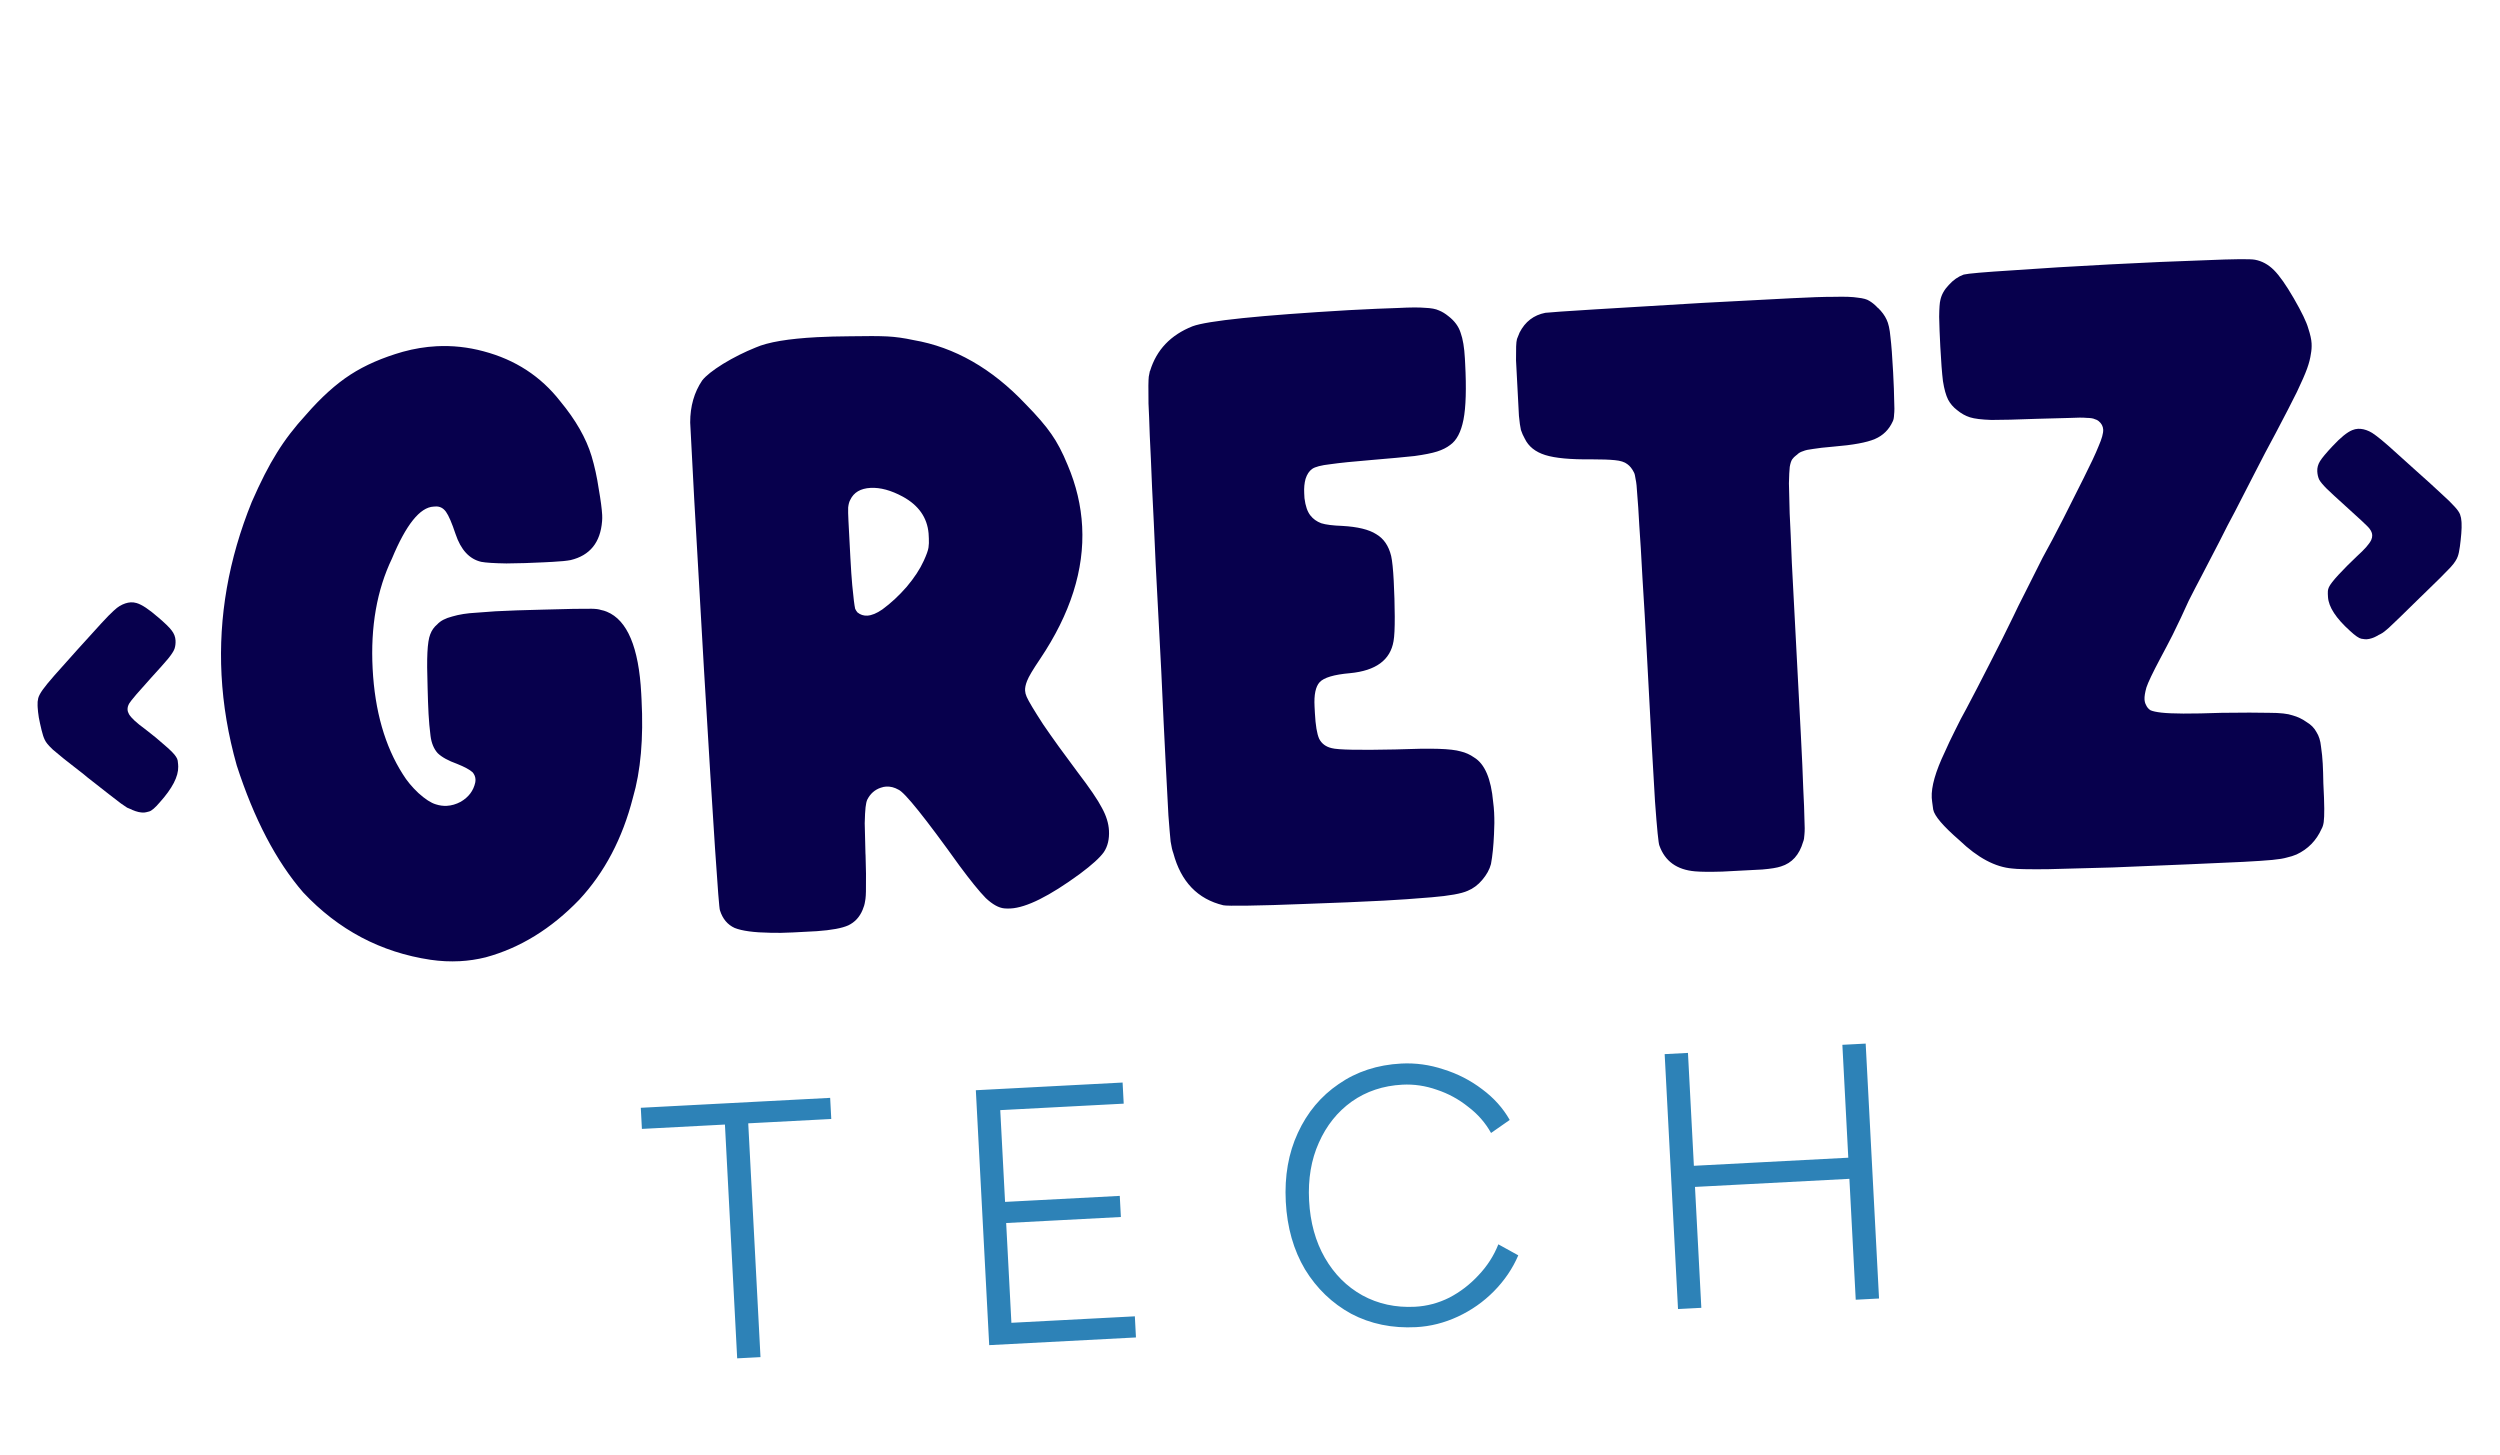
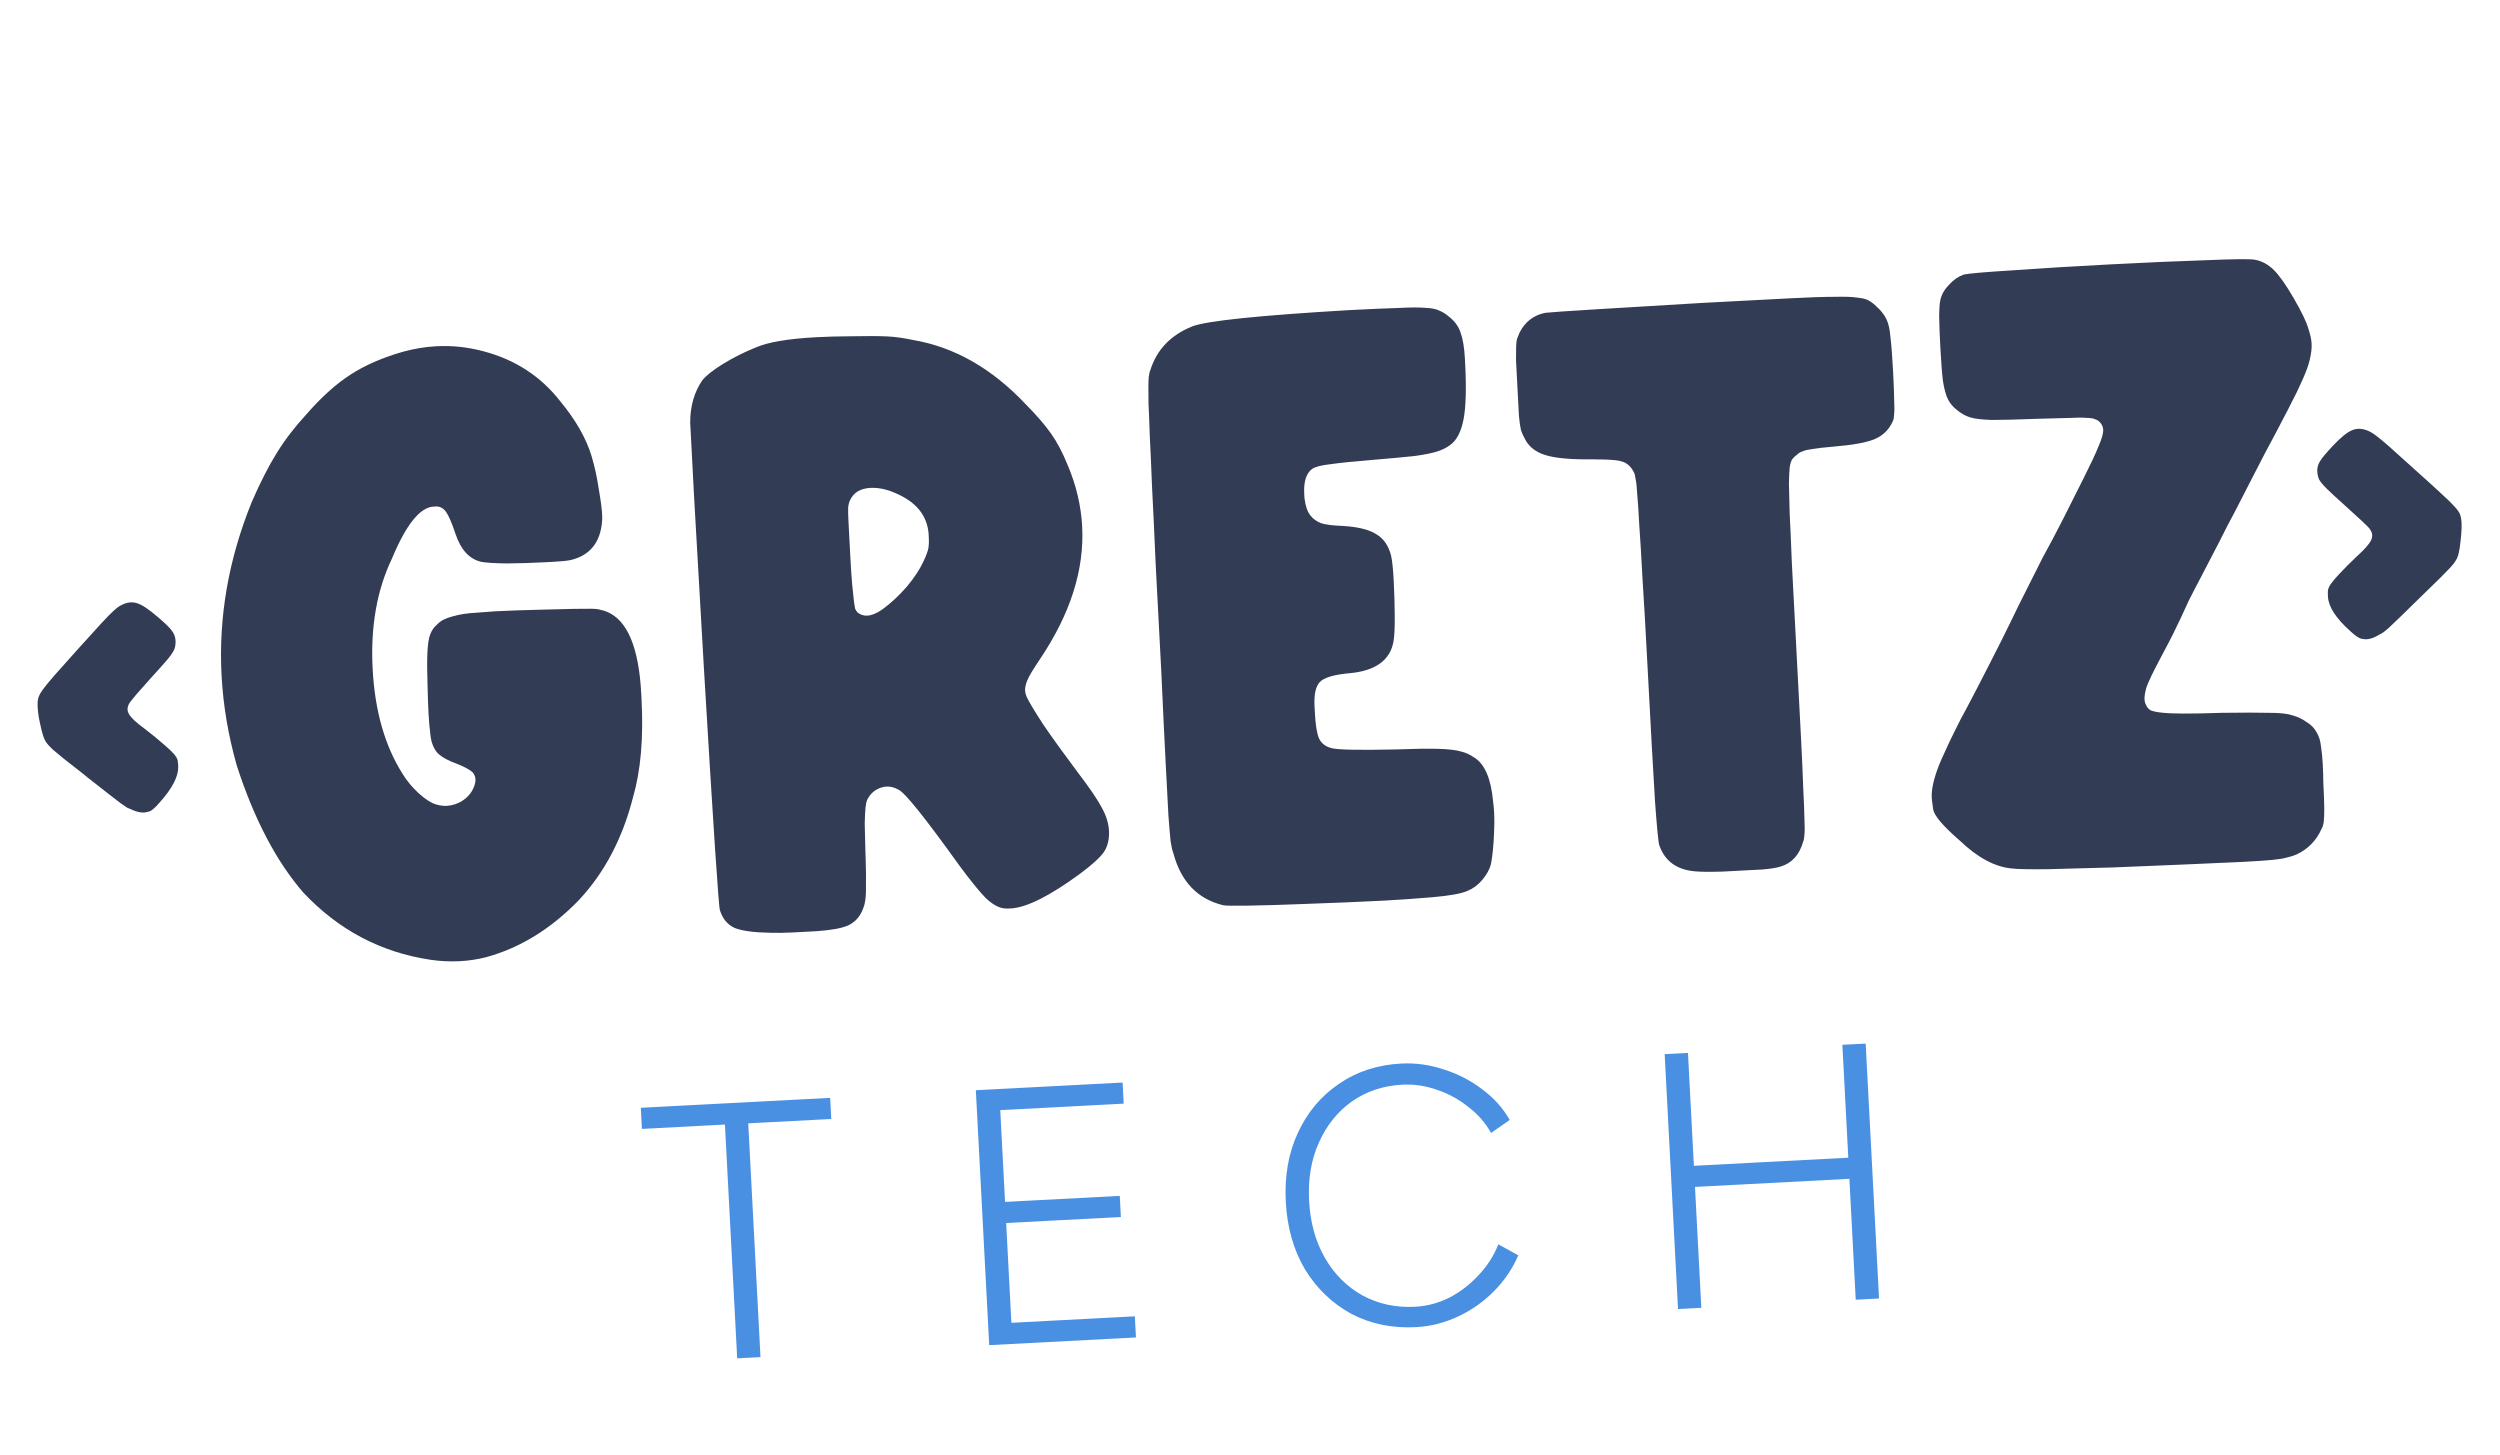
<svg xmlns="http://www.w3.org/2000/svg" width="667" height="388" viewBox="0 0 667 388" fill="none">
-   <path d="M196.681 362.407L193.412 300.031L171.26 301.192L170.965 295.557L221.487 292.909L221.783 298.545L199.63 299.706L202.899 362.081L196.681 362.407ZM263.919 358.883L260.354 290.873L299.509 288.821L299.804 294.456L266.868 296.182L268.151 320.666L298.756 319.062L299.051 324.697L268.446 326.301L269.841 352.922L302.778 351.196L303.073 356.831L263.919 358.883ZM377.827 354.083C371.415 354.419 365.637 353.228 360.493 350.51C355.411 347.723 351.307 343.782 348.182 338.684C345.119 333.519 343.407 327.503 343.047 320.638C342.687 313.772 343.763 307.643 346.273 302.25C348.78 296.793 352.416 292.445 357.183 289.208C361.946 285.906 367.501 284.088 373.849 283.755C377.671 283.555 381.432 284.072 385.134 285.307C388.898 286.474 392.335 288.242 395.447 290.612C398.556 292.918 401.004 295.647 402.793 298.801L397.812 302.277C396.306 299.563 394.268 297.234 391.698 295.29C389.189 293.279 386.415 291.768 383.374 290.758C380.33 289.683 377.253 289.228 374.144 289.391C369.027 289.659 364.527 291.161 360.644 293.898C356.825 296.631 353.899 300.292 351.866 304.88C349.83 309.403 348.963 314.547 349.265 320.312C349.571 326.141 350.974 331.231 353.475 335.582C355.977 339.932 359.301 343.265 363.45 345.581C367.663 347.893 372.36 348.913 377.542 348.642C380.716 348.475 383.758 347.667 386.67 346.215C389.578 344.699 392.17 342.712 394.444 340.254C396.783 337.794 398.555 335.038 399.759 331.987L405.076 334.923C403.572 338.444 401.401 341.643 398.564 344.52C395.789 347.328 392.594 349.574 388.98 351.257C385.366 352.941 381.649 353.882 377.827 354.083ZM495.109 346.767L491.544 278.756L497.762 278.431L501.327 346.441L495.109 346.767ZM447.695 349.252L444.131 281.241L450.349 280.915L453.914 348.926L447.695 349.252ZM452.223 316.67L451.928 311.034L493.123 308.875L493.418 314.511L452.223 316.67Z" fill="#2D82B7" />
-   <path d="M114.872 256.072C101.599 254.089 90.273 248.098 80.895 238.099C73.688 229.772 67.776 218.475 63.16 204.208C60.877 196.143 59.526 188.104 59.106 180.091C58.293 164.583 60.983 149.189 67.176 133.91C69.501 128.58 71.728 124.222 73.857 120.837C75.982 117.377 78.594 113.967 81.691 110.605C85.691 106.006 89.634 102.451 93.52 99.941C97.407 97.43 102.062 95.401 107.487 93.852C110.494 93.025 113.482 92.533 116.449 92.377C120.679 92.156 124.869 92.606 129.02 93.728C137.47 95.963 144.288 100.405 149.472 107.053C153.603 112.044 156.388 116.921 157.828 121.681C158.64 124.392 159.276 127.297 159.736 130.398C160.266 133.421 160.574 135.748 160.66 137.381C160.691 137.974 160.683 138.533 160.636 139.056C160.189 144.734 157.394 148.192 152.251 149.428C151.22 149.631 149.629 149.789 147.477 149.902L145.14 150.024C141.801 150.199 138.458 150.3 135.111 150.327C131.835 150.275 129.595 150.132 128.392 149.898C125.229 149.17 122.941 146.686 121.529 142.445C120.557 139.52 119.71 137.555 118.988 136.551C118.266 135.548 117.348 135.075 116.235 135.133L115.678 135.162C112.043 135.353 108.341 139.974 104.575 149.025C100.551 157.421 98.832 167.22 99.419 178.424C100.01 189.703 102.697 199.085 107.479 206.573C108.537 208.303 109.927 209.978 111.649 211.599C113.445 213.217 114.985 214.215 116.27 214.594C117.254 214.914 118.228 215.049 119.193 214.999C120.454 214.933 121.7 214.57 122.93 213.91C125.024 212.684 126.311 210.98 126.792 208.797C126.85 208.496 126.872 208.198 126.856 207.901C126.821 207.233 126.566 206.614 126.089 206.044C125.309 205.341 123.93 204.594 121.954 203.805C119.604 202.961 117.88 202.01 116.783 200.951C115.756 199.815 115.118 198.286 114.868 196.364C114.615 194.369 114.437 192.406 114.336 190.477C114.231 188.474 114.148 186.172 114.086 183.571C113.942 179.412 113.926 176.25 114.035 174.087C114.141 171.849 114.392 170.236 114.786 169.249C115.177 168.186 115.8 167.298 116.656 166.584C117.499 165.647 118.839 164.944 120.674 164.476C122.506 163.933 124.609 163.6 126.983 163.476C129.354 163.277 131.096 163.148 132.209 163.09C135.622 162.911 139.855 162.764 144.908 162.648C148.325 162.543 151.038 162.475 153.045 162.445C155.126 162.41 156.725 162.4 157.842 162.416C158.959 162.432 159.783 162.538 160.314 162.733C160.916 162.85 161.445 163.009 161.902 163.208C167.376 165.451 170.436 172.731 171.082 185.048L171.163 186.606C171.708 196.994 170.938 205.739 168.855 212.842C166.076 223.702 161.306 232.769 154.545 240.043C147.065 247.801 138.74 252.924 129.57 255.414C127.293 255.979 125.004 256.323 122.704 256.443C120.107 256.579 117.497 256.456 114.872 256.072ZM205.564 248.864C201.171 248.797 197.986 248.368 196.01 247.579C194.105 246.712 192.795 245.144 192.081 242.874C191.753 242.296 190.33 220.831 187.813 178.479C186.817 160.898 185.95 145.765 185.211 133.081C184.546 120.393 184.19 113.604 184.143 112.713C184.14 108.398 185.209 104.659 187.35 101.496C188.326 100.255 190.184 98.781 192.922 97.075C195.734 95.365 198.634 93.911 201.621 92.713C204.894 91.276 210.352 90.358 217.994 89.957C220.665 89.817 223.6 89.738 226.799 89.719C231.258 89.634 234.57 89.647 236.733 89.757C238.897 89.867 241.22 90.191 243.704 90.731C254.665 92.612 264.636 98.302 273.616 107.801C276.681 110.914 278.978 113.584 280.508 115.81C282.035 117.962 283.481 120.714 284.847 124.065C287.138 129.45 288.43 134.926 288.721 140.491C289.324 151.992 285.588 163.757 277.513 175.787C275.58 178.641 274.418 180.599 274.027 181.662C273.632 182.649 273.454 183.514 273.493 184.256C273.52 184.776 273.661 185.326 273.915 185.908C274.422 187.072 275.89 189.525 278.318 193.267C280.816 196.93 283.865 201.16 287.465 205.957C290.74 210.249 292.917 213.446 293.994 215.547C295.146 217.645 295.772 219.658 295.873 221.587C295.994 223.887 295.536 225.809 294.501 227.351C293.462 228.819 291.331 230.753 288.109 233.154C280.012 239.085 273.849 242.16 269.62 242.382C269.026 242.413 268.468 242.405 267.945 242.358C266.449 242.214 264.801 241.295 263.001 239.604C261.272 237.835 258.925 234.944 255.962 230.933C246.811 218.169 241.398 211.421 239.723 210.691C238.649 210.077 237.556 209.8 236.443 209.858C235.998 209.882 235.519 209.981 235.008 210.157C233.399 210.687 232.19 211.755 231.381 213.36C231.182 213.817 231.031 214.494 230.93 215.393C230.828 216.291 230.753 217.708 230.706 219.645C230.729 221.504 230.795 224.179 230.903 227.671L230.933 228.227C231.053 231.941 231.087 234.729 231.036 236.592C231.055 238.377 230.975 239.683 230.795 240.511C230.686 241.26 230.465 242.016 230.133 242.778C229.339 244.679 228.072 246.048 226.33 246.883C224.658 247.64 221.858 248.159 217.93 248.439L211.586 248.772C209.285 248.892 207.278 248.923 205.564 248.864ZM235.417 162.592C237.709 160.909 239.873 158.898 241.908 156.56C243.94 154.147 245.455 151.835 246.456 149.625C247.19 148.024 247.612 146.849 247.722 146.099C247.831 145.349 247.863 144.529 247.816 143.639L247.746 142.303C247.376 138.082 245.084 134.816 240.871 132.508C237.732 130.812 234.864 130.032 232.267 130.168C229.595 130.308 227.791 131.37 226.853 133.354C226.58 133.815 226.392 134.494 226.29 135.392C226.259 136.212 226.284 137.401 226.366 138.96C226.444 140.444 226.523 141.965 226.605 143.523L226.879 148.754C227.039 151.796 227.204 154.243 227.375 156.094C227.547 157.945 227.695 159.351 227.82 160.311C227.944 161.272 228.056 161.973 228.153 162.414C228.321 162.778 228.524 163.102 228.762 163.387C229.539 164.016 230.41 164.305 231.374 164.254C232.562 164.192 233.909 163.638 235.417 162.592ZM347.903 241.181C341.963 241.418 337.023 241.565 333.083 241.623C329.143 241.681 326.909 241.649 326.382 241.528C319.525 239.878 315.078 235.238 313.041 227.607C312.783 226.951 312.543 225.922 312.321 224.52C312.169 223.04 311.972 220.706 311.731 217.519C311.56 214.255 311.313 209.543 310.99 203.385C310.671 197.3 310.285 189.211 309.83 179.116C309.254 168.134 308.757 158.637 308.337 150.623C307.987 142.531 307.666 135.703 307.375 130.138C307.153 124.495 306.948 119.856 306.757 116.22C306.641 112.58 306.528 109.722 306.419 107.644C306.381 105.489 306.371 103.889 306.391 102.847C306.407 101.73 306.44 100.947 306.491 100.498C306.612 99.971 306.7 99.52 306.755 99.145C306.751 99.07 306.784 98.994 306.855 98.916C308.57 93.321 312.343 89.365 318.174 87.051C322.115 85.58 336.028 84.144 359.912 82.743C365.477 82.451 369.857 82.259 373.051 82.166C376.242 81.999 378.622 81.986 380.192 82.127C381.832 82.19 383.072 82.422 383.911 82.825C384.747 83.153 385.592 83.667 386.447 84.366C388.075 85.62 389.157 87.088 389.691 88.772C390.3 90.451 390.681 92.737 390.832 95.631L390.902 96.967C391.252 103.645 391.105 108.637 390.459 111.945C389.814 115.253 388.631 117.51 386.908 118.716C385.979 119.434 384.819 120.016 383.428 120.461C382.038 120.906 380.013 121.309 377.354 121.672C374.69 121.96 370.951 122.305 366.136 122.706C361.098 123.119 357.361 123.501 354.924 123.852C352.483 124.129 350.868 124.548 350.079 125.11C349.29 125.672 348.704 126.559 348.321 127.769C348.008 128.902 347.889 130.173 347.963 131.582L348.033 132.918C348.29 134.988 348.817 136.523 349.613 137.523C350.332 138.452 351.298 139.146 352.513 139.603C353.723 139.986 355.596 140.222 358.13 140.313C362.234 140.544 365.249 141.279 367.174 142.517C369.169 143.678 370.498 145.617 371.162 148.335C371.454 149.659 371.682 151.879 371.846 154.995C372.013 158.186 372.104 161.343 372.119 164.467C372.134 167.592 372.026 169.792 371.795 171.069C370.943 176.099 367.074 178.943 360.189 179.601C355.893 179.975 353.183 180.787 352.058 182.036C351.003 183.208 350.558 185.351 350.721 188.468L350.814 190.249C350.985 193.513 351.366 195.8 351.955 197.108C352.619 198.413 353.741 199.247 355.323 199.61C356.908 200.048 362.531 200.163 372.193 199.954C377.317 199.76 381.183 199.706 383.791 199.792C386.474 199.875 388.458 200.106 389.743 200.485C391.023 200.79 392.205 201.323 393.286 202.085C396.129 203.796 397.825 207.762 398.374 213.983C398.495 214.87 398.581 215.795 398.631 216.76C398.728 218.615 398.718 220.55 398.601 222.565C398.467 225.697 398.197 228.352 397.79 230.531C397.419 231.964 396.638 233.382 395.446 234.783C394.325 236.107 393.036 237.067 391.58 237.665C389.908 238.422 386.702 238.999 381.961 239.396C377.294 239.79 373.031 240.087 369.173 240.29C363.385 240.593 356.296 240.89 347.903 241.181ZM452.244 232.476C447.386 232.061 444.215 229.772 442.732 225.609C442.482 225.101 442.091 221.178 441.557 213.84C441.098 206.499 440.394 193.775 439.445 175.671C438.998 167.138 438.586 159.98 438.208 154.196C437.905 148.408 437.623 143.736 437.362 140.178C437.175 136.617 436.995 133.873 436.819 131.948C436.718 130.019 436.572 128.65 436.381 127.842C436.26 126.955 436.118 126.367 435.954 126.078C435.454 125.063 434.857 124.313 434.162 123.828C433.463 123.27 432.365 122.918 430.87 122.773C429.448 122.625 427.324 122.55 424.497 122.549C418.994 122.614 414.919 122.233 412.272 121.404C409.624 120.576 407.799 119.109 406.796 117.004C406.386 116.281 406.048 115.518 405.783 114.713C405.592 113.905 405.414 112.649 405.251 110.947C405.157 109.166 405.017 106.495 404.831 102.933C404.679 100.039 404.56 97.776 404.475 96.144C404.463 94.508 404.473 93.279 404.505 92.459C404.532 91.565 404.609 90.891 404.734 90.439C404.929 89.907 405.16 89.337 405.425 88.728C406.91 85.823 409.199 84.066 412.292 83.458C413.327 83.329 417.775 83.022 425.636 82.535C433.571 82.045 443.102 81.471 454.228 80.814L459.682 80.528C467.176 80.135 473.297 79.814 478.046 79.565C482.869 79.312 486.657 79.188 489.41 79.193C492.234 79.119 494.321 79.196 495.672 79.423C497.094 79.572 498.113 79.853 498.73 80.267C499.421 80.677 500.081 81.201 500.709 81.837C500.791 81.982 500.908 82.087 501.061 82.154C502.08 83.142 502.841 84.181 503.345 85.271C503.844 86.286 504.186 87.831 504.369 89.904C504.626 91.974 504.865 95.124 505.087 99.353C505.258 102.618 505.351 105.105 505.366 106.816C505.456 108.522 505.448 109.788 505.342 110.612C505.311 111.432 505.194 112.033 504.99 112.416C503.99 114.626 502.398 116.197 500.215 117.13C498.032 118.063 494.347 118.74 489.161 119.16C486.791 119.359 484.979 119.566 483.725 119.78C482.542 119.917 481.659 120.112 481.077 120.365C480.491 120.545 480.021 120.793 479.665 121.109C479.525 121.265 479.382 121.384 479.238 121.466C478.808 121.786 478.454 122.14 478.177 122.526C477.9 122.913 477.675 123.594 477.503 124.57C477.401 125.469 477.329 126.923 477.285 128.934C477.312 130.867 477.378 133.542 477.483 136.96C477.662 140.373 477.854 144.752 478.06 150.099C478.336 155.367 478.674 161.822 479.075 169.465L479.29 173.583C479.761 182.561 480.152 190.018 480.463 195.954C480.774 201.89 480.988 206.677 481.104 210.317C481.291 213.879 481.397 216.626 481.424 218.559C481.522 220.414 481.519 221.791 481.418 222.689C481.386 223.509 481.271 224.147 481.071 224.604C480.063 228.08 478.094 230.266 475.165 231.164C474.142 231.515 472.482 231.788 470.186 231.983C467.886 232.103 465.957 232.204 464.399 232.286L459.501 232.542C456.233 232.639 453.814 232.617 452.244 232.476ZM563.682 231.435C557.07 231.633 551.238 231.79 546.185 231.906C541.128 231.948 538.037 231.886 536.912 231.722C532.355 231.366 527.648 228.859 522.791 224.203C518.425 220.414 516.087 217.672 515.775 215.978C515.537 214.279 515.408 213.244 515.389 212.873C515.233 209.905 516.396 205.826 518.877 200.637C519.608 198.962 520.512 197.054 521.59 194.914C522.665 192.7 523.679 190.75 524.632 189.063C526.46 185.619 528.521 181.642 530.814 177.132C533.178 172.544 535.3 168.304 537.179 164.411C537.847 162.962 538.923 160.785 540.408 157.88C541.889 154.901 543.405 151.882 544.956 148.825C546.655 145.76 548.517 142.24 550.54 138.265C552.56 134.215 554.346 130.662 555.897 127.605C557.784 123.86 559.122 121 559.911 119.024C560.775 117.044 561.181 115.572 561.131 114.607C561.084 113.717 560.672 112.957 559.895 112.328C559.661 112.118 559.317 111.95 558.864 111.824C558.482 111.621 557.769 111.51 556.726 111.49C555.754 111.392 554.229 111.398 552.151 111.507C550.07 111.541 547.172 111.619 543.458 111.739C538.038 111.949 533.988 112.049 531.309 112.041C528.701 111.954 526.791 111.72 525.581 111.337C524.37 110.954 523.22 110.307 522.131 109.397C521.123 108.631 520.331 107.706 519.753 106.62C519.172 105.46 518.713 103.81 518.378 101.67C518.117 99.526 517.881 96.45 517.671 92.444C517.515 89.476 517.415 86.84 517.368 84.536C517.396 82.228 517.504 80.734 517.691 80.055C517.988 78.625 518.737 77.284 519.936 76.031C521.131 74.703 522.459 73.778 523.92 73.255C525.095 72.97 529.428 72.594 536.918 72.127C544.479 71.582 553.082 71.057 562.728 70.552C572.374 70.046 580.948 69.671 588.45 69.427C596.022 69.104 600.409 69.06 601.612 69.295C603.49 69.643 605.175 70.559 606.667 72.043C608.158 73.528 609.927 76.039 611.972 79.578C614.1 83.261 615.394 85.946 615.854 87.633C616.385 89.242 616.677 90.566 616.732 91.605C616.782 92.569 616.72 93.503 616.544 94.405C616.383 95.603 616.043 96.923 615.524 98.364C615.004 99.805 614.107 101.861 612.834 104.532C611.556 107.129 609.665 110.799 607.161 115.543C605.328 118.913 603.4 122.585 601.377 126.56C599.349 130.461 597.661 133.749 596.313 136.424C595.024 138.798 593.639 141.474 592.158 144.454C590.334 147.972 588.746 151.031 587.394 153.632C586.175 155.928 585.026 158.146 583.948 160.285C582.944 162.421 582.243 163.946 581.844 164.86C581.375 165.852 580.637 167.378 579.629 169.44C578.617 171.428 577.535 173.493 576.382 175.637C574.351 179.464 573.11 182.058 572.661 183.421C572.286 184.78 572.118 185.83 572.156 186.572C572.188 187.166 572.326 187.68 572.572 188.113C572.826 188.695 573.222 189.158 573.761 189.502C574.37 189.767 575.348 189.977 576.695 190.129C578.043 190.282 579.982 190.366 582.512 190.382C585.117 190.395 588.536 190.327 592.769 190.18C598.42 190.107 602.661 190.108 605.492 190.182C608.32 190.183 610.378 190.41 611.666 190.863C613.025 191.239 614.284 191.842 615.444 192.674C616.596 193.358 617.461 194.243 618.038 195.328C618.686 196.336 619.088 197.617 619.244 199.171C619.474 200.722 619.628 202.239 619.706 203.723C619.784 205.207 619.838 206.953 619.869 208.96C620.02 211.854 620.102 214.119 620.113 215.755C620.121 217.317 620.072 218.51 619.966 219.334C619.857 220.084 619.665 220.689 619.392 221.15C617.993 224.273 615.768 226.548 612.718 227.972C611.917 228.312 611.076 228.579 610.193 228.774C609.314 229.044 607.987 229.262 606.21 229.43C604.433 229.597 601.838 229.77 598.425 229.949C595.308 230.113 590.409 230.332 583.727 230.608C577.046 230.884 570.364 231.159 563.682 231.435Z" fill="#07004D" />
-   <path d="M35.271 216.076C35.234 216.078 35.215 216.06 35.213 216.024C34.764 215.864 34.333 215.685 33.919 215.486C33.539 215.249 32.987 214.874 32.263 214.361C31.537 213.812 30.466 212.987 29.05 211.887C27.671 210.784 25.738 209.271 23.251 207.345C22.981 207.103 22.693 206.861 22.387 206.62C20.204 204.899 18.443 203.523 17.105 202.492C15.8 201.422 14.803 200.593 14.111 200.006C13.454 199.379 12.969 198.872 12.655 198.485C12.341 198.098 12.101 197.725 11.936 197.367C11.649 196.794 11.365 195.928 11.084 194.768C10.803 193.608 10.561 192.501 10.359 191.447C10.192 190.355 10.09 189.461 10.053 188.765L10.027 188.271C9.989 187.539 10.046 186.875 10.198 186.28C10.351 185.685 10.752 184.93 11.401 184.015C12.05 183.1 13.103 181.815 14.558 180.16C16.047 178.467 18.093 176.176 20.695 173.286C23.505 170.166 25.639 167.815 27.098 166.233C28.556 164.652 29.619 163.568 30.286 162.983C30.951 162.36 31.497 161.928 31.925 161.685C32.958 161.081 33.95 160.753 34.902 160.703C35.414 160.676 35.932 160.741 36.454 160.897C37.833 161.302 39.715 162.543 42.1 164.621C43.982 166.211 45.22 167.412 45.813 168.226C46.443 169.037 46.783 169.918 46.833 170.87C46.875 171.675 46.785 172.414 46.563 173.087C46.34 173.722 45.762 174.615 44.831 175.765C43.899 176.879 42.443 178.515 40.464 180.674C38.903 182.408 37.551 183.929 36.408 185.237C35.302 186.543 34.665 187.347 34.497 187.65C34.16 188.218 34.005 188.777 34.034 189.326C34.055 189.728 34.187 190.144 34.43 190.571C35.033 191.568 36.441 192.87 38.654 194.48C40.681 196.025 42.465 197.492 44.006 198.879C45.581 200.228 46.57 201.241 46.973 201.917C47.212 202.272 47.358 202.613 47.412 202.941C47.464 203.232 47.499 203.56 47.519 203.926L47.55 204.53C47.615 207.17 45.965 210.358 42.6 214.095C41.39 215.517 40.459 216.318 39.808 216.499C39.157 216.68 38.703 216.777 38.447 216.79C37.532 216.838 36.473 216.6 35.271 216.076Z" fill="#07004D" />
-   <path d="M634.474 169.517C633.333 170.164 632.305 170.512 631.39 170.56C631.133 170.573 630.672 170.524 630.005 170.412C629.375 170.298 628.366 169.599 626.977 168.313C623.24 164.949 621.284 161.949 621.11 159.316L621.064 158.437C621.05 158.181 621.055 157.923 621.078 157.665C621.099 157.371 621.192 157.035 621.356 156.66C621.685 155.945 622.545 154.835 623.934 153.331C625.359 151.788 626.998 150.142 628.851 148.393C630.884 146.561 632.149 145.118 632.644 144.065C632.841 143.614 632.928 143.187 632.907 142.784C632.879 142.235 632.667 141.696 632.272 141.166C632.11 140.881 631.393 140.147 630.119 138.966C628.846 137.785 627.343 136.414 625.609 134.853C623.452 132.91 621.851 131.434 620.807 130.424C619.761 129.378 619.075 128.551 618.75 127.944C618.459 127.299 618.292 126.573 618.25 125.768C618.2 124.816 618.446 123.904 618.988 123.031C619.529 122.158 620.635 120.834 622.303 119.058C624.458 116.743 626.218 115.311 627.584 114.762C628.087 114.552 628.595 114.434 629.108 114.407C630.059 114.357 631.062 114.58 632.116 115.075C632.567 115.272 633.155 115.644 633.881 116.194C634.606 116.706 635.776 117.673 637.392 119.093C639.008 120.514 641.358 122.63 644.442 125.441C647.368 128.041 649.642 130.106 651.264 131.636C652.921 133.128 654.12 134.294 654.861 135.137C655.64 135.977 656.136 136.685 656.349 137.261C656.563 137.837 656.689 138.491 656.728 139.223L656.748 139.608C656.784 140.303 656.759 141.222 656.672 142.365C656.583 143.471 656.459 144.615 656.301 145.798C656.143 146.981 655.951 147.872 655.726 148.471C655.598 148.845 655.399 149.241 655.127 149.659C654.892 150.075 654.462 150.63 653.838 151.323C653.211 151.98 652.306 152.909 651.12 154.109C649.933 155.272 648.345 156.824 646.354 158.763C646.074 159.035 645.812 159.287 645.568 159.52C643.334 161.73 641.571 163.456 640.278 164.698C638.985 165.94 638.006 166.873 637.341 167.495C636.674 168.081 636.146 168.512 635.757 168.789C635.402 169.028 634.992 169.252 634.526 169.46C634.527 169.496 634.51 169.515 634.474 169.517Z" fill="#07004D" />
+   <path d="M196.681 362.407L193.412 300.031L171.26 301.192L170.965 295.557L221.487 292.909L221.783 298.545L199.63 299.706L202.899 362.081L196.681 362.407ZM263.919 358.883L260.354 290.873L299.509 288.821L299.804 294.456L266.868 296.182L268.151 320.666L298.756 319.062L299.051 324.697L268.446 326.301L269.841 352.922L302.778 351.196L303.073 356.831L263.919 358.883ZM377.827 354.083C371.415 354.419 365.637 353.228 360.493 350.51C355.411 347.723 351.307 343.782 348.182 338.684C345.119 333.519 343.407 327.503 343.047 320.638C342.687 313.772 343.763 307.643 346.273 302.25C348.78 296.793 352.416 292.445 357.183 289.208C361.946 285.906 367.501 284.088 373.849 283.755C377.671 283.555 381.432 284.072 385.134 285.307C388.898 286.474 392.335 288.242 395.447 290.612C398.556 292.918 401.004 295.647 402.793 298.801L397.812 302.277C396.306 299.563 394.268 297.234 391.698 295.29C389.189 293.279 386.415 291.768 383.374 290.758C380.33 289.683 377.253 289.228 374.144 289.391C369.027 289.659 364.527 291.161 360.644 293.898C356.825 296.631 353.899 300.292 351.866 304.88C349.83 309.403 348.963 314.547 349.265 320.312C349.571 326.141 350.974 331.231 353.475 335.582C355.977 339.932 359.301 343.265 363.45 345.581C367.663 347.893 372.36 348.913 377.542 348.642C380.716 348.475 383.758 347.667 386.67 346.215C389.578 344.699 392.17 342.712 394.444 340.254C396.783 337.794 398.555 335.038 399.759 331.987L405.076 334.923C403.572 338.444 401.401 341.643 398.564 344.52C395.789 347.328 392.594 349.574 388.98 351.257C385.366 352.941 381.649 353.882 377.827 354.083ZM495.109 346.767L491.544 278.756L497.762 278.431L501.327 346.441L495.109 346.767ZM447.695 349.252L444.131 281.241L450.349 280.915L453.914 348.926L447.695 349.252ZM452.223 316.67L451.928 311.034L493.123 308.875L493.418 314.511L452.223 316.67Z" fill="#4A90E2" />
+   <path d="M114.872 256.072C101.599 254.089 90.273 248.098 80.895 238.099C73.688 229.772 67.776 218.475 63.16 204.208C60.877 196.143 59.526 188.104 59.106 180.091C58.293 164.583 60.983 149.189 67.176 133.91C69.501 128.58 71.728 124.222 73.857 120.837C75.982 117.377 78.594 113.967 81.691 110.605C85.691 106.006 89.634 102.451 93.52 99.941C97.407 97.43 102.062 95.401 107.487 93.852C110.494 93.025 113.482 92.533 116.449 92.377C120.679 92.156 124.869 92.606 129.02 93.728C137.47 95.963 144.288 100.405 149.472 107.053C153.603 112.044 156.388 116.921 157.828 121.681C158.64 124.392 159.276 127.297 159.736 130.398C160.266 133.421 160.574 135.748 160.66 137.381C160.691 137.974 160.683 138.533 160.636 139.056C160.189 144.734 157.394 148.192 152.251 149.428C151.22 149.631 149.629 149.789 147.477 149.902L145.14 150.024C141.801 150.199 138.458 150.3 135.111 150.327C131.835 150.275 129.595 150.132 128.392 149.898C125.229 149.17 122.941 146.686 121.529 142.445C120.557 139.52 119.71 137.555 118.988 136.551C118.266 135.548 117.348 135.075 116.235 135.133L115.678 135.162C112.043 135.353 108.341 139.974 104.575 149.025C100.551 157.421 98.832 167.22 99.419 178.424C100.01 189.703 102.697 199.085 107.479 206.573C108.537 208.303 109.927 209.978 111.649 211.599C113.445 213.217 114.985 214.215 116.27 214.594C117.254 214.914 118.228 215.049 119.193 214.999C120.454 214.933 121.7 214.57 122.93 213.91C125.024 212.684 126.311 210.98 126.792 208.797C126.85 208.496 126.872 208.198 126.856 207.901C126.821 207.233 126.566 206.614 126.089 206.044C125.309 205.341 123.93 204.594 121.954 203.805C119.604 202.961 117.88 202.01 116.783 200.951C115.756 199.815 115.118 198.286 114.868 196.364C114.615 194.369 114.437 192.406 114.336 190.477C114.231 188.474 114.148 186.172 114.086 183.571C113.942 179.412 113.926 176.25 114.035 174.087C114.141 171.849 114.392 170.236 114.786 169.249C115.177 168.186 115.8 167.298 116.656 166.584C117.499 165.647 118.839 164.944 120.674 164.476C122.506 163.933 124.609 163.6 126.983 163.476C129.354 163.277 131.096 163.148 132.209 163.09C135.622 162.911 139.855 162.764 144.908 162.648C148.325 162.543 151.038 162.475 153.045 162.445C155.126 162.41 156.725 162.4 157.842 162.416C158.959 162.432 159.783 162.538 160.314 162.733C160.916 162.85 161.445 163.009 161.902 163.208C167.376 165.451 170.436 172.731 171.082 185.048L171.163 186.606C171.708 196.994 170.938 205.739 168.855 212.842C166.076 223.702 161.306 232.769 154.545 240.043C147.065 247.801 138.74 252.924 129.57 255.414C127.293 255.979 125.004 256.323 122.704 256.443C120.107 256.579 117.497 256.456 114.872 256.072ZM205.564 248.864C201.171 248.797 197.986 248.368 196.01 247.579C194.105 246.712 192.795 245.144 192.081 242.874C191.753 242.296 190.33 220.831 187.813 178.479C186.817 160.898 185.95 145.765 185.211 133.081C184.546 120.393 184.19 113.604 184.143 112.713C184.14 108.398 185.209 104.659 187.35 101.496C188.326 100.255 190.184 98.781 192.922 97.075C195.734 95.365 198.634 93.911 201.621 92.713C204.894 91.276 210.352 90.358 217.994 89.957C220.665 89.817 223.6 89.738 226.799 89.719C231.258 89.634 234.57 89.647 236.733 89.757C238.897 89.867 241.22 90.191 243.704 90.731C254.665 92.612 264.636 98.302 273.616 107.801C276.681 110.914 278.978 113.584 280.508 115.81C282.035 117.962 283.481 120.714 284.847 124.065C287.138 129.45 288.43 134.926 288.721 140.491C289.324 151.992 285.588 163.757 277.513 175.787C275.58 178.641 274.418 180.599 274.027 181.662C273.632 182.649 273.454 183.514 273.493 184.256C273.52 184.776 273.661 185.326 273.915 185.908C274.422 187.072 275.89 189.525 278.318 193.267C280.816 196.93 283.865 201.16 287.465 205.957C290.74 210.249 292.917 213.446 293.994 215.547C295.146 217.645 295.772 219.658 295.873 221.587C295.994 223.887 295.536 225.809 294.501 227.351C293.462 228.819 291.331 230.753 288.109 233.154C280.012 239.085 273.849 242.16 269.62 242.382C269.026 242.413 268.468 242.405 267.945 242.358C266.449 242.214 264.801 241.295 263.001 239.604C261.272 237.835 258.925 234.944 255.962 230.933C246.811 218.169 241.398 211.421 239.723 210.691C238.649 210.077 237.556 209.8 236.443 209.858C235.998 209.882 235.519 209.981 235.008 210.157C233.399 210.687 232.19 211.755 231.381 213.36C231.182 213.817 231.031 214.494 230.93 215.393C230.828 216.291 230.753 217.708 230.706 219.645C230.729 221.504 230.795 224.179 230.903 227.671L230.933 228.227C231.053 231.941 231.087 234.729 231.036 236.592C231.055 238.377 230.975 239.683 230.795 240.511C230.686 241.26 230.465 242.016 230.133 242.778C229.339 244.679 228.072 246.048 226.33 246.883C224.658 247.64 221.858 248.159 217.93 248.439L211.586 248.772C209.285 248.892 207.278 248.923 205.564 248.864ZM235.417 162.592C237.709 160.909 239.873 158.898 241.908 156.56C243.94 154.147 245.455 151.835 246.456 149.625C247.19 148.024 247.612 146.849 247.722 146.099C247.831 145.349 247.863 144.529 247.816 143.639L247.746 142.303C247.376 138.082 245.084 134.816 240.871 132.508C237.732 130.812 234.864 130.032 232.267 130.168C229.595 130.308 227.791 131.37 226.853 133.354C226.58 133.815 226.392 134.494 226.29 135.392C226.259 136.212 226.284 137.401 226.366 138.96C226.444 140.444 226.523 141.965 226.605 143.523L226.879 148.754C227.039 151.796 227.204 154.243 227.375 156.094C227.547 157.945 227.695 159.351 227.82 160.311C227.944 161.272 228.056 161.973 228.153 162.414C228.321 162.778 228.524 163.102 228.762 163.387C229.539 164.016 230.41 164.305 231.374 164.254C232.562 164.192 233.909 163.638 235.417 162.592ZM347.903 241.181C341.963 241.418 337.023 241.565 333.083 241.623C329.143 241.681 326.909 241.649 326.382 241.528C319.525 239.878 315.078 235.238 313.041 227.607C312.783 226.951 312.543 225.922 312.321 224.52C312.169 223.04 311.972 220.706 311.731 217.519C311.56 214.255 311.313 209.543 310.99 203.385C310.671 197.3 310.285 189.211 309.83 179.116C309.254 168.134 308.757 158.637 308.337 150.623C307.987 142.531 307.666 135.703 307.375 130.138C307.153 124.495 306.948 119.856 306.757 116.22C306.641 112.58 306.528 109.722 306.419 107.644C306.381 105.489 306.371 103.889 306.391 102.847C306.407 101.73 306.44 100.947 306.491 100.498C306.612 99.971 306.7 99.52 306.755 99.145C306.751 99.07 306.784 98.994 306.855 98.916C308.57 93.321 312.343 89.365 318.174 87.051C322.115 85.58 336.028 84.144 359.912 82.743C365.477 82.451 369.857 82.259 373.051 82.166C376.242 81.999 378.622 81.986 380.192 82.127C381.832 82.19 383.072 82.422 383.911 82.825C384.747 83.153 385.592 83.667 386.447 84.366C388.075 85.62 389.157 87.088 389.691 88.772C390.3 90.451 390.681 92.737 390.832 95.631L390.902 96.967C391.252 103.645 391.105 108.637 390.459 111.945C389.814 115.253 388.631 117.51 386.908 118.716C385.979 119.434 384.819 120.016 383.428 120.461C382.038 120.906 380.013 121.309 377.354 121.672C374.69 121.96 370.951 122.305 366.136 122.706C361.098 123.119 357.361 123.501 354.924 123.852C352.483 124.129 350.868 124.548 350.079 125.11C349.29 125.672 348.704 126.559 348.321 127.769C348.008 128.902 347.889 130.173 347.963 131.582L348.033 132.918C348.29 134.988 348.817 136.523 349.613 137.523C350.332 138.452 351.298 139.146 352.513 139.603C353.723 139.986 355.596 140.222 358.13 140.313C362.234 140.544 365.249 141.279 367.174 142.517C369.169 143.678 370.498 145.617 371.162 148.335C371.454 149.659 371.682 151.879 371.846 154.995C372.013 158.186 372.104 161.343 372.119 164.467C372.134 167.592 372.026 169.792 371.795 171.069C370.943 176.099 367.074 178.943 360.189 179.601C355.893 179.975 353.183 180.787 352.058 182.036C351.003 183.208 350.558 185.351 350.721 188.468L350.814 190.249C350.985 193.513 351.366 195.8 351.955 197.108C352.619 198.413 353.741 199.247 355.323 199.61C356.908 200.048 362.531 200.163 372.193 199.954C377.317 199.76 381.183 199.706 383.791 199.792C386.474 199.875 388.458 200.106 389.743 200.485C391.023 200.79 392.205 201.323 393.286 202.085C396.129 203.796 397.825 207.762 398.374 213.983C398.495 214.87 398.581 215.795 398.631 216.76C398.728 218.615 398.718 220.55 398.601 222.565C398.467 225.697 398.197 228.352 397.79 230.531C397.419 231.964 396.638 233.382 395.446 234.783C394.325 236.107 393.036 237.067 391.58 237.665C389.908 238.422 386.702 238.999 381.961 239.396C377.294 239.79 373.031 240.087 369.173 240.29C363.385 240.593 356.296 240.89 347.903 241.181ZM452.244 232.476C447.386 232.061 444.215 229.772 442.732 225.609C442.482 225.101 442.091 221.178 441.557 213.84C441.098 206.499 440.394 193.775 439.445 175.671C438.998 167.138 438.586 159.98 438.208 154.196C437.905 148.408 437.623 143.736 437.362 140.178C437.175 136.617 436.995 133.873 436.819 131.948C436.718 130.019 436.572 128.65 436.381 127.842C436.26 126.955 436.118 126.367 435.954 126.078C435.454 125.063 434.857 124.313 434.162 123.828C433.463 123.27 432.365 122.918 430.87 122.773C429.448 122.625 427.324 122.55 424.497 122.549C418.994 122.614 414.919 122.233 412.272 121.404C409.624 120.576 407.799 119.109 406.796 117.004C406.386 116.281 406.048 115.518 405.783 114.713C405.592 113.905 405.414 112.649 405.251 110.947C405.157 109.166 405.017 106.495 404.831 102.933C404.679 100.039 404.56 97.776 404.475 96.144C404.463 94.508 404.473 93.279 404.505 92.459C404.532 91.565 404.609 90.891 404.734 90.439C404.929 89.907 405.16 89.337 405.425 88.728C406.91 85.823 409.199 84.066 412.292 83.458C413.327 83.329 417.775 83.022 425.636 82.535C433.571 82.045 443.102 81.471 454.228 80.814L459.682 80.528C467.176 80.135 473.297 79.814 478.046 79.565C482.869 79.312 486.657 79.188 489.41 79.193C492.234 79.119 494.321 79.196 495.672 79.423C497.094 79.572 498.113 79.853 498.73 80.267C499.421 80.677 500.081 81.201 500.709 81.837C500.791 81.982 500.908 82.087 501.061 82.154C502.08 83.142 502.841 84.181 503.345 85.271C503.844 86.286 504.186 87.831 504.369 89.904C504.626 91.974 504.865 95.124 505.087 99.353C505.258 102.618 505.351 105.105 505.366 106.816C505.456 108.522 505.448 109.788 505.342 110.612C505.311 111.432 505.194 112.033 504.99 112.416C503.99 114.626 502.398 116.197 500.215 117.13C498.032 118.063 494.347 118.74 489.161 119.16C486.791 119.359 484.979 119.566 483.725 119.78C482.542 119.917 481.659 120.112 481.077 120.365C480.491 120.545 480.021 120.793 479.665 121.109C479.525 121.265 479.382 121.384 479.238 121.466C478.808 121.786 478.454 122.14 478.177 122.526C477.9 122.913 477.675 123.594 477.503 124.57C477.401 125.469 477.329 126.923 477.285 128.934C477.312 130.867 477.378 133.542 477.483 136.96C477.662 140.373 477.854 144.752 478.06 150.099C478.336 155.367 478.674 161.822 479.075 169.465L479.29 173.583C479.761 182.561 480.152 190.018 480.463 195.954C480.774 201.89 480.988 206.677 481.104 210.317C481.291 213.879 481.397 216.626 481.424 218.559C481.522 220.414 481.519 221.791 481.418 222.689C481.386 223.509 481.271 224.147 481.071 224.604C480.063 228.08 478.094 230.266 475.165 231.164C474.142 231.515 472.482 231.788 470.186 231.983C467.886 232.103 465.957 232.204 464.399 232.286L459.501 232.542C456.233 232.639 453.814 232.617 452.244 232.476ZM563.682 231.435C557.07 231.633 551.238 231.79 546.185 231.906C541.128 231.948 538.037 231.886 536.912 231.722C532.355 231.366 527.648 228.859 522.791 224.203C518.425 220.414 516.087 217.672 515.775 215.978C515.537 214.279 515.408 213.244 515.389 212.873C515.233 209.905 516.396 205.826 518.877 200.637C519.608 198.962 520.512 197.054 521.59 194.914C522.665 192.7 523.679 190.75 524.632 189.063C526.46 185.619 528.521 181.642 530.814 177.132C533.178 172.544 535.3 168.304 537.179 164.411C537.847 162.962 538.923 160.785 540.408 157.88C541.889 154.901 543.405 151.882 544.956 148.825C546.655 145.76 548.517 142.24 550.54 138.265C552.56 134.215 554.346 130.662 555.897 127.605C557.784 123.86 559.122 121 559.911 119.024C560.775 117.044 561.181 115.572 561.131 114.607C561.084 113.717 560.672 112.957 559.895 112.328C559.661 112.118 559.317 111.95 558.864 111.824C558.482 111.621 557.769 111.51 556.726 111.49C555.754 111.392 554.229 111.398 552.151 111.507C550.07 111.541 547.172 111.619 543.458 111.739C538.038 111.949 533.988 112.049 531.309 112.041C528.701 111.954 526.791 111.72 525.581 111.337C524.37 110.954 523.22 110.307 522.131 109.397C521.123 108.631 520.331 107.706 519.753 106.62C519.172 105.46 518.713 103.81 518.378 101.67C518.117 99.526 517.881 96.45 517.671 92.444C517.515 89.476 517.415 86.84 517.368 84.536C517.396 82.228 517.504 80.734 517.691 80.055C517.988 78.625 518.737 77.284 519.936 76.031C521.131 74.703 522.459 73.778 523.92 73.255C525.095 72.97 529.428 72.594 536.918 72.127C544.479 71.582 553.082 71.057 562.728 70.552C572.374 70.046 580.948 69.671 588.45 69.427C596.022 69.104 600.409 69.06 601.612 69.295C603.49 69.643 605.175 70.559 606.667 72.043C608.158 73.528 609.927 76.039 611.972 79.578C614.1 83.261 615.394 85.946 615.854 87.633C616.385 89.242 616.677 90.566 616.732 91.605C616.782 92.569 616.72 93.503 616.544 94.405C616.383 95.603 616.043 96.923 615.524 98.364C615.004 99.805 614.107 101.861 612.834 104.532C611.556 107.129 609.665 110.799 607.161 115.543C605.328 118.913 603.4 122.585 601.377 126.56C599.349 130.461 597.661 133.749 596.313 136.424C595.024 138.798 593.639 141.474 592.158 144.454C590.334 147.972 588.746 151.031 587.394 153.632C586.175 155.928 585.026 158.146 583.948 160.285C582.944 162.421 582.243 163.946 581.844 164.86C581.375 165.852 580.637 167.378 579.629 169.44C578.617 171.428 577.535 173.493 576.382 175.637C574.351 179.464 573.11 182.058 572.661 183.421C572.286 184.78 572.118 185.83 572.156 186.572C572.188 187.166 572.326 187.68 572.572 188.113C572.826 188.695 573.222 189.158 573.761 189.502C574.37 189.767 575.348 189.977 576.695 190.129C578.043 190.282 579.982 190.366 582.512 190.382C585.117 190.395 588.536 190.327 592.769 190.18C598.42 190.107 602.661 190.108 605.492 190.182C608.32 190.183 610.378 190.41 611.666 190.863C613.025 191.239 614.284 191.842 615.444 192.674C616.596 193.358 617.461 194.243 618.038 195.328C618.686 196.336 619.088 197.617 619.244 199.171C619.474 200.722 619.628 202.239 619.706 203.723C619.784 205.207 619.838 206.953 619.869 208.96C620.02 211.854 620.102 214.119 620.113 215.755C620.121 217.317 620.072 218.51 619.966 219.334C619.857 220.084 619.665 220.689 619.392 221.15C617.993 224.273 615.768 226.548 612.718 227.972C611.917 228.312 611.076 228.579 610.193 228.774C609.314 229.044 607.987 229.262 606.21 229.43C604.433 229.597 601.838 229.77 598.425 229.949C595.308 230.113 590.409 230.332 583.727 230.608C577.046 230.884 570.364 231.159 563.682 231.435Z" fill="#323C55" />
+   <path d="M35.271 216.076C35.234 216.078 35.215 216.06 35.213 216.024C34.764 215.864 34.333 215.685 33.919 215.486C33.539 215.249 32.987 214.874 32.263 214.361C31.537 213.812 30.466 212.987 29.05 211.887C27.671 210.784 25.738 209.271 23.251 207.345C22.981 207.103 22.693 206.861 22.387 206.62C20.204 204.899 18.443 203.523 17.105 202.492C15.8 201.422 14.803 200.593 14.111 200.006C13.454 199.379 12.969 198.872 12.655 198.485C12.341 198.098 12.101 197.725 11.936 197.367C11.649 196.794 11.365 195.928 11.084 194.768C10.803 193.608 10.561 192.501 10.359 191.447C10.192 190.355 10.09 189.461 10.053 188.765L10.027 188.271C9.989 187.539 10.046 186.875 10.198 186.28C10.351 185.685 10.752 184.93 11.401 184.015C12.05 183.1 13.103 181.815 14.558 180.16C16.047 178.467 18.093 176.176 20.695 173.286C23.505 170.166 25.639 167.815 27.098 166.233C28.556 164.652 29.619 163.568 30.286 162.983C30.951 162.36 31.497 161.928 31.925 161.685C32.958 161.081 33.95 160.753 34.902 160.703C35.414 160.676 35.932 160.741 36.454 160.897C37.833 161.302 39.715 162.543 42.1 164.621C43.982 166.211 45.22 167.412 45.813 168.226C46.443 169.037 46.783 169.918 46.833 170.87C46.875 171.675 46.785 172.414 46.563 173.087C46.34 173.722 45.762 174.615 44.831 175.765C43.899 176.879 42.443 178.515 40.464 180.674C38.903 182.408 37.551 183.929 36.408 185.237C35.302 186.543 34.665 187.347 34.497 187.65C34.16 188.218 34.005 188.777 34.034 189.326C34.055 189.728 34.187 190.144 34.43 190.571C35.033 191.568 36.441 192.87 38.654 194.48C40.681 196.025 42.465 197.492 44.006 198.879C45.581 200.228 46.57 201.241 46.973 201.917C47.212 202.272 47.358 202.613 47.412 202.941C47.464 203.232 47.499 203.56 47.519 203.926L47.55 204.53C47.615 207.17 45.965 210.358 42.6 214.095C41.39 215.517 40.459 216.318 39.808 216.499C39.157 216.68 38.703 216.777 38.447 216.79C37.532 216.838 36.473 216.6 35.271 216.076Z" fill="#323C55" />
+   <path d="M634.474 169.517C633.333 170.164 632.305 170.512 631.39 170.56C631.133 170.573 630.672 170.524 630.005 170.412C629.375 170.298 628.366 169.599 626.977 168.313C623.24 164.949 621.284 161.949 621.11 159.316L621.064 158.437C621.05 158.181 621.055 157.923 621.078 157.665C621.099 157.371 621.192 157.035 621.356 156.66C621.685 155.945 622.545 154.835 623.934 153.331C625.359 151.788 626.998 150.142 628.851 148.393C630.884 146.561 632.149 145.118 632.644 144.065C632.841 143.614 632.928 143.187 632.907 142.784C632.879 142.235 632.667 141.696 632.272 141.166C632.11 140.881 631.393 140.147 630.119 138.966C628.846 137.785 627.343 136.414 625.609 134.853C623.452 132.91 621.851 131.434 620.807 130.424C619.761 129.378 619.075 128.551 618.75 127.944C618.459 127.299 618.292 126.573 618.25 125.768C618.2 124.816 618.446 123.904 618.988 123.031C619.529 122.158 620.635 120.834 622.303 119.058C624.458 116.743 626.218 115.311 627.584 114.762C628.087 114.552 628.595 114.434 629.108 114.407C630.059 114.357 631.062 114.58 632.116 115.075C632.567 115.272 633.155 115.644 633.881 116.194C634.606 116.706 635.776 117.673 637.392 119.093C639.008 120.514 641.358 122.63 644.442 125.441C647.368 128.041 649.642 130.106 651.264 131.636C652.921 133.128 654.12 134.294 654.861 135.137C655.64 135.977 656.136 136.685 656.349 137.261C656.563 137.837 656.689 138.491 656.728 139.223L656.748 139.608C656.784 140.303 656.759 141.222 656.672 142.365C656.583 143.471 656.459 144.615 656.301 145.798C656.143 146.981 655.951 147.872 655.726 148.471C655.598 148.845 655.399 149.241 655.127 149.659C654.892 150.075 654.462 150.63 653.838 151.323C653.211 151.98 652.306 152.909 651.12 154.109C649.933 155.272 648.345 156.824 646.354 158.763C646.074 159.035 645.812 159.287 645.568 159.52C643.334 161.73 641.571 163.456 640.278 164.698C638.985 165.94 638.006 166.873 637.341 167.495C636.674 168.081 636.146 168.512 635.757 168.789C635.402 169.028 634.992 169.252 634.526 169.46C634.527 169.496 634.51 169.515 634.474 169.517Z" fill="#323C55" />
</svg>
